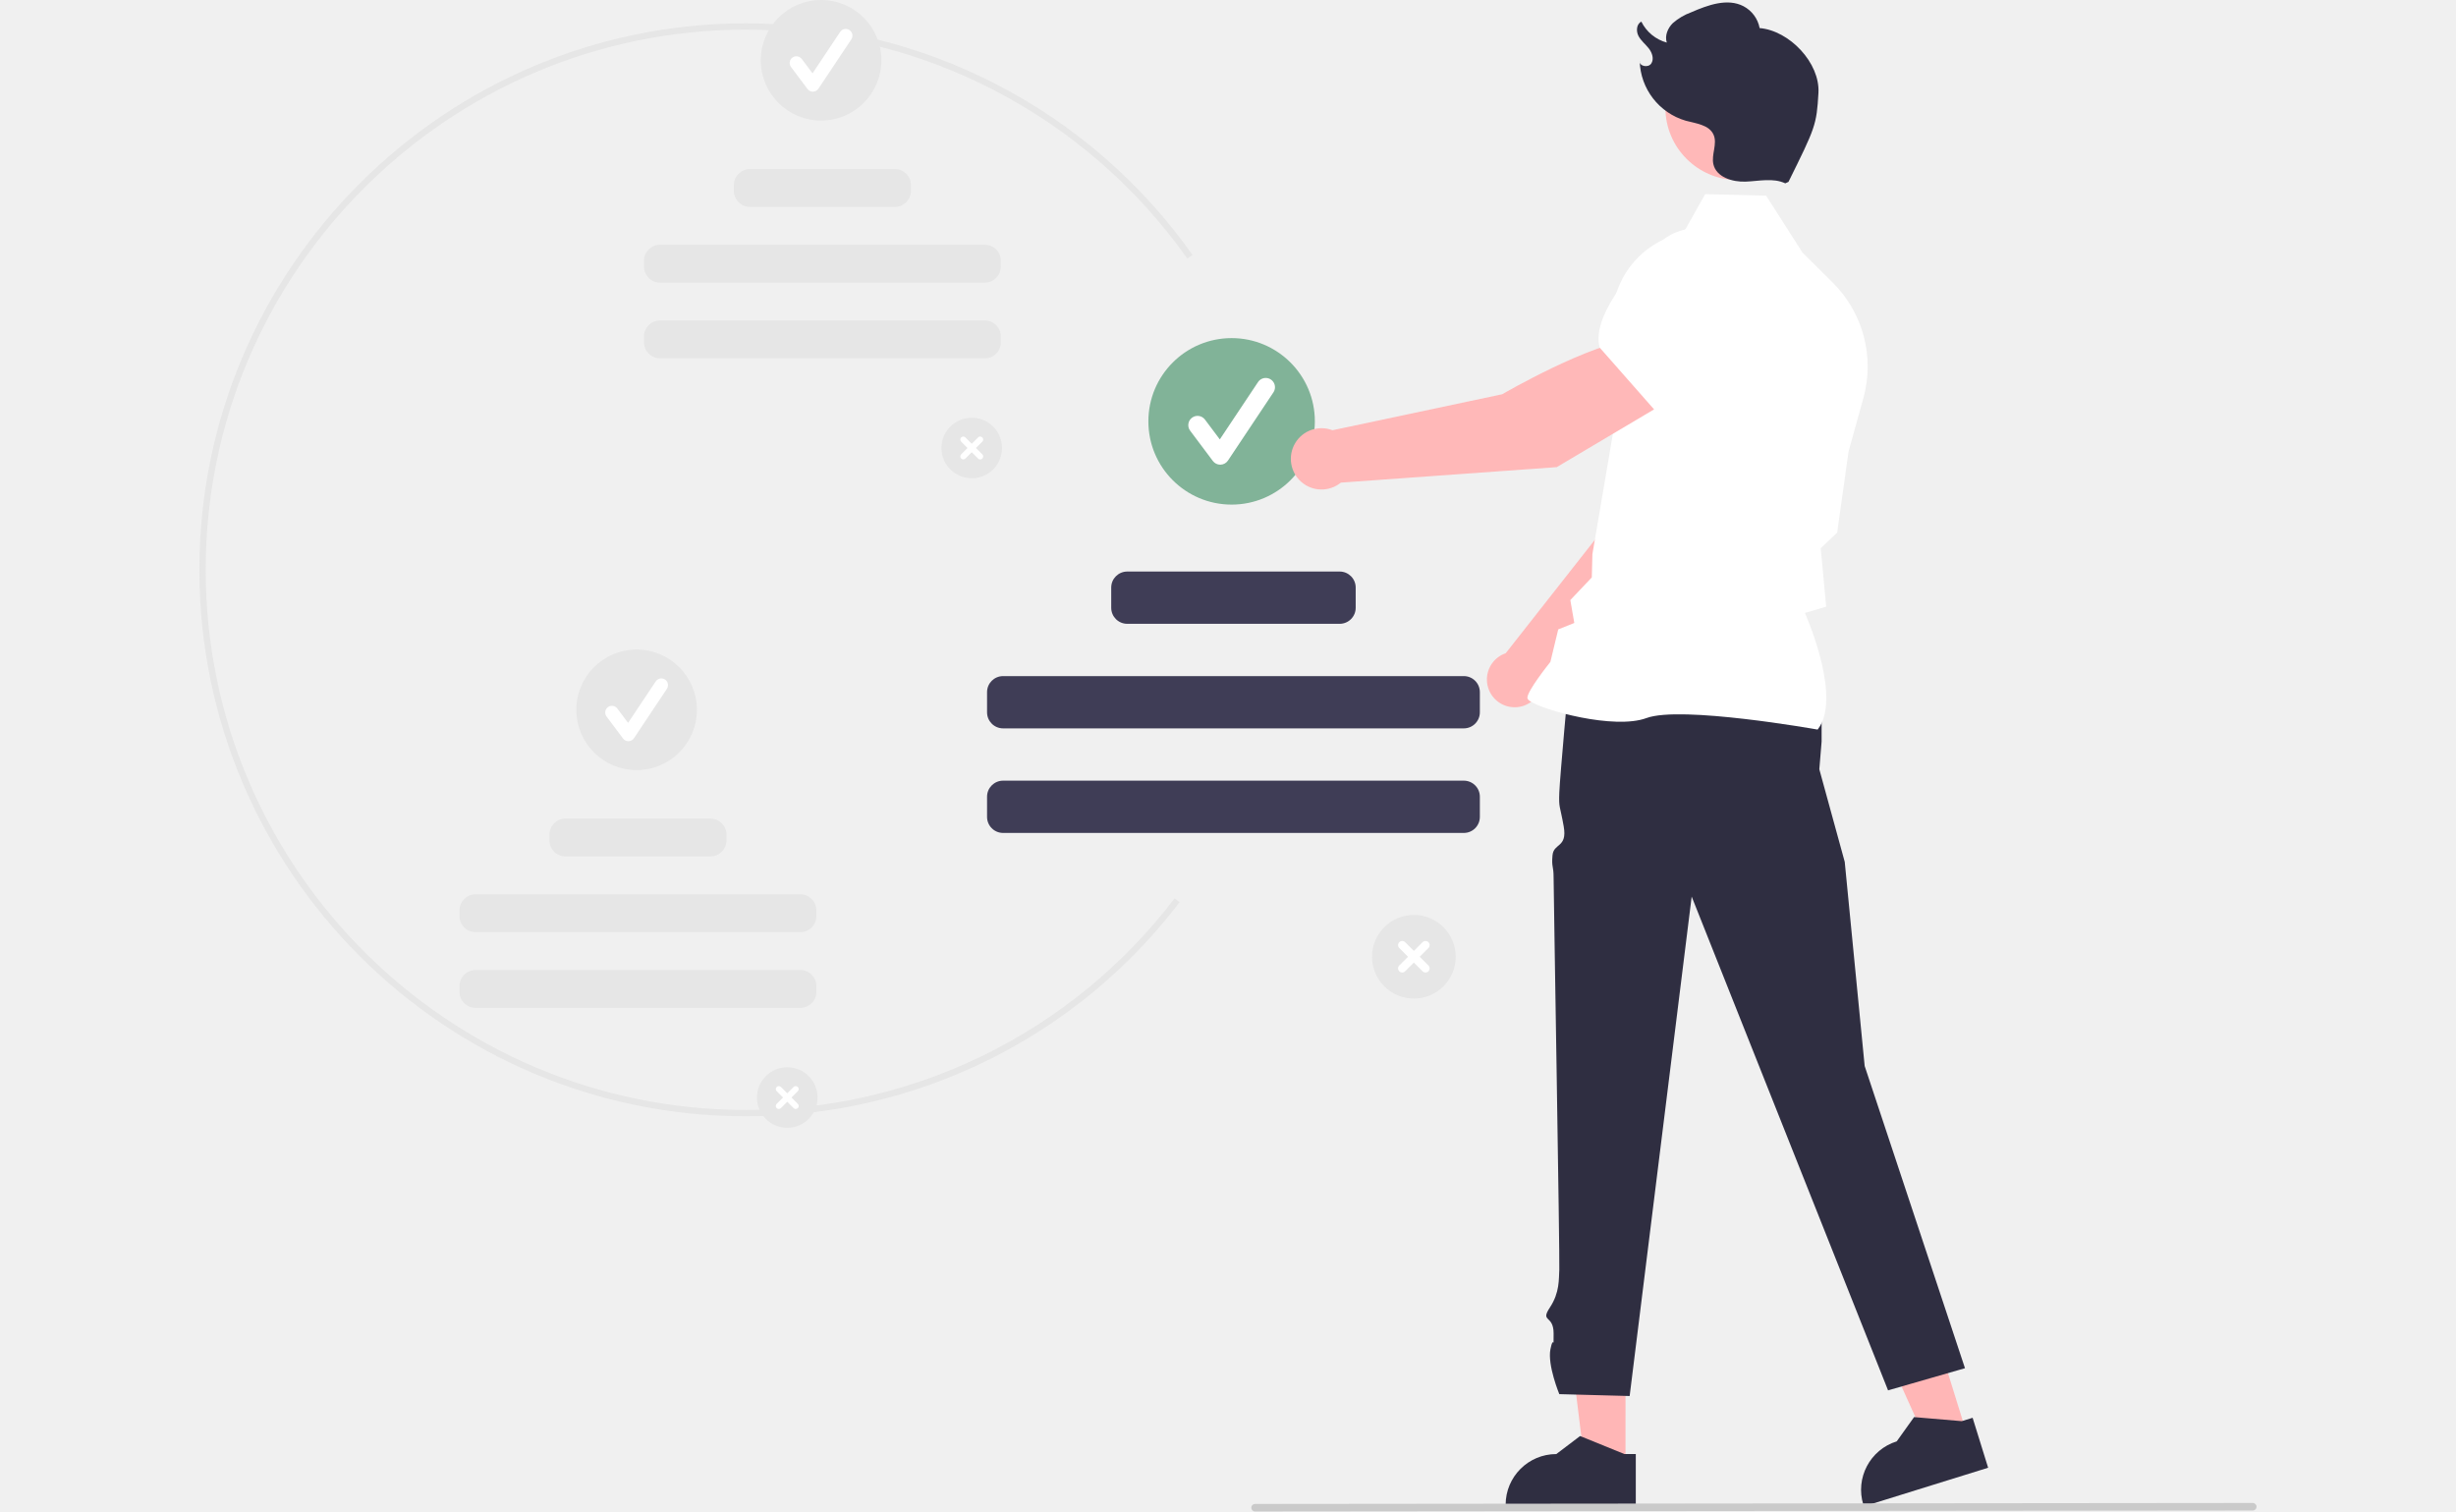
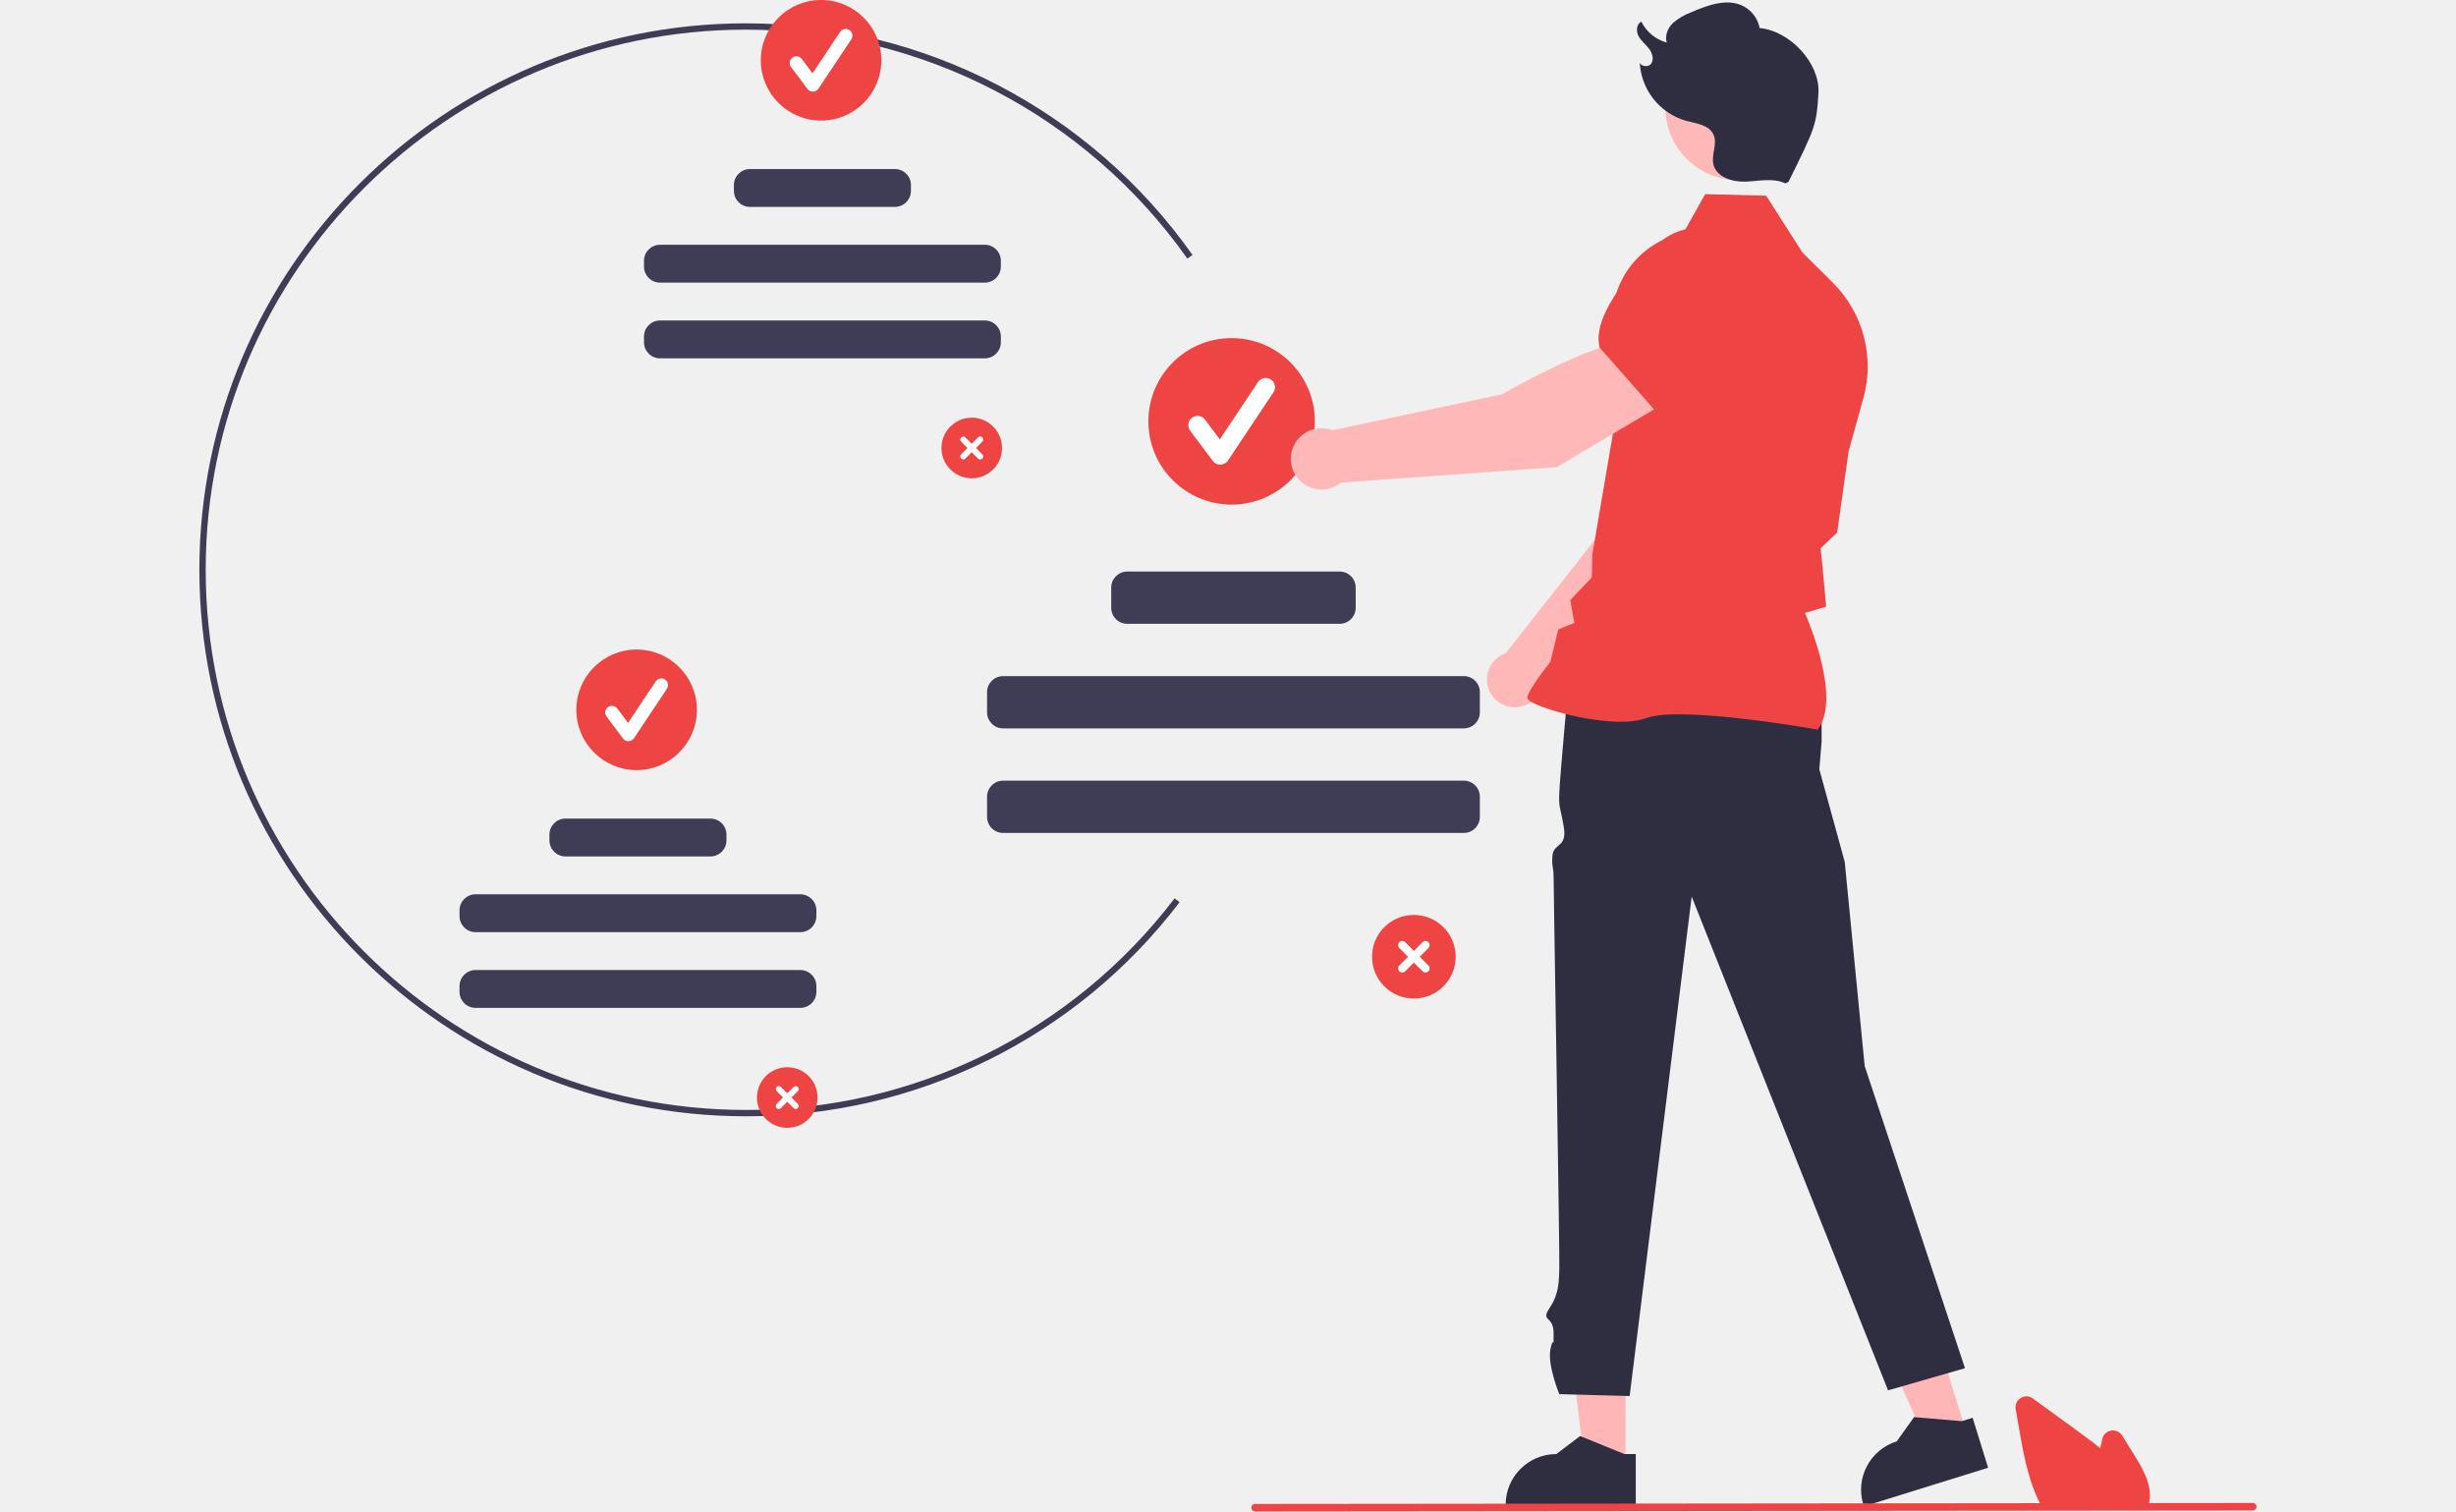
<svg xmlns="http://www.w3.org/2000/svg" data-name="Layer 1" width="650.00" height="400.00" viewBox="0 0 650.114 477.612">
-   <path d="M447.626,563.928c-95.218,0-172.683-77.465-172.683-172.683S352.408,218.563,447.626,218.563a173.062,173.062,0,0,1,141.161,73.193l-1.634,1.154A171.058,171.058,0,0,0,447.626,220.563c-94.114,0-170.683,76.568-170.683,170.683s76.568,170.683,170.683,170.683a169.588,169.588,0,0,0,135.496-66.872l1.586,1.217A171.569,171.569,0,0,1,447.626,563.928Z" transform="translate(-274.9432 -211.1941)" fill="#e6e6e6" />
-   <path d="M519.016,362.328a9.572,9.572,0,1,1,9.572-9.572A9.572,9.572,0,0,1,519.016,362.328Z" transform="translate(-274.9432 -211.1941)" fill="#e6e6e6" />
+   <path d="M447.626,563.928c-95.218,0-172.683-77.465-172.683-172.683S352.408,218.563,447.626,218.563a173.062,173.062,0,0,1,141.161,73.193l-1.634,1.154A171.058,171.058,0,0,0,447.626,220.563c-94.114,0-170.683,76.568-170.683,170.683s76.568,170.683,170.683,170.683a169.588,169.588,0,0,0,135.496-66.872l1.586,1.217A171.569,171.569,0,0,1,447.626,563.928Z" transform="translate(-274.9432 -211.1941)" fill="#3f3d56" />
+   <path d="M519.016,362.328a9.572,9.572,0,1,1,9.572-9.572A9.572,9.572,0,0,1,519.016,362.328Z" transform="translate(-274.9432 -211.1941)" fill="#ef4444" />
  <path d="M522.354,354.759l-2.003-2.003,2.003-2.003a.944.944,0,1,0-1.335-1.335l-2.003,2.003-2.003-2.003a.944.944,0,0,0-1.335,1.335l2.003,2.003-2.003,2.003a.944.944,0,0,0,1.335,1.335l2.003-2.003,2.003,2.003a.944.944,0,1,0,1.335-1.335Z" transform="translate(-274.9432 -211.1941)" fill="#fff" />
-   <circle cx="196.468" cy="19.049" r="19.049" fill="#e6e6e6" />
+   <circle cx="196.468" cy="19.049" r="19.049" fill="#ef4444" />
  <path d="M468.813,240.157a2.118,2.118,0,0,1-1.695-.848l-5.197-6.929a2.119,2.119,0,1,1,3.39-2.543l3.4,4.533,8.732-13.098a2.119,2.119,0,0,1,3.526,2.351l-10.394,15.59a2.12,2.12,0,0,1-1.704.943Z" transform="translate(-274.9432 -211.1941)" fill="#fff" />
-   <rect x="168.915" y="53.414" width="55.946" height="11.963" rx="5.07" fill="#e6e6e6" />
-   <rect x="140.502" y="77.341" width="112.773" height="11.963" rx="5.07" fill="#e6e6e6" />
-   <rect x="140.502" y="101.268" width="112.773" height="11.963" rx="5.07" fill="#e6e6e6" />
-   <path d="M460.722,567.575a9.572,9.572,0,1,1,9.572-9.572A9.572,9.572,0,0,1,460.722,567.575Z" transform="translate(-274.9432 -211.1941)" fill="#e6e6e6" />
+   <rect x="168.915" y="53.414" width="55.946" height="11.963" rx="5.07" fill="#3f3d56" />
+   <rect x="140.502" y="77.341" width="112.773" height="11.963" rx="5.07" fill="#3f3d56" />
+   <rect x="140.502" y="101.268" width="112.773" height="11.963" rx="5.07" fill="#3f3d56" />
+   <path d="M460.722,567.575a9.572,9.572,0,1,1,9.572-9.572A9.572,9.572,0,0,1,460.722,567.575Z" transform="translate(-274.9432 -211.1941)" fill="#ef4444" />
  <path d="M464.06,560.006l-2.003-2.003,2.003-2.003a.944.944,0,0,0-1.335-1.335l-2.003,2.003-2.003-2.003a.944.944,0,0,0-1.335,1.335l2.003,2.003-2.003,2.003a.944.944,0,1,0,1.335,1.335l2.003-2.003,2.003,2.003a.944.944,0,1,0,1.335-1.335Z" transform="translate(-274.9432 -211.1941)" fill="#fff" />
-   <circle cx="138.175" cy="224.296" r="19.049" fill="#e6e6e6" />
+   <circle cx="138.175" cy="224.296" r="19.049" fill="#ef4444" />
  <path d="M410.519,445.404a2.118,2.118,0,0,1-1.695-.848l-5.197-6.929a2.119,2.119,0,1,1,3.39-2.543l3.4,4.533,8.732-13.098a2.119,2.119,0,1,1,3.526,2.351l-10.394,15.59a2.12,2.12,0,0,1-1.704.943Z" transform="translate(-274.9432 -211.1941)" fill="#fff" />
-   <rect x="110.622" y="258.662" width="55.946" height="11.963" rx="5.07" fill="#e6e6e6" />
-   <rect x="82.209" y="282.589" width="112.773" height="11.963" rx="5.07" fill="#e6e6e6" />
-   <rect x="82.209" y="306.516" width="112.773" height="11.963" rx="5.07" fill="#e6e6e6" />
-   <path d="M658.733,526.736a13.218,13.218,0,1,1,13.218-13.218A13.218,13.218,0,0,1,658.733,526.736Z" transform="translate(-274.9432 -211.1941)" fill="#e6e6e6" />
+   <rect x="110.622" y="258.662" width="55.946" height="11.963" rx="5.07" fill="#3f3d56" />
+   <rect x="82.209" y="282.589" width="112.773" height="11.963" rx="5.07" fill="#3f3d56" />
+   <rect x="82.209" y="306.516" width="112.773" height="11.963" rx="5.07" fill="#3f3d56" />
+   <path d="M658.733,526.736a13.218,13.218,0,1,1,13.218-13.218A13.218,13.218,0,0,1,658.733,526.736Z" transform="translate(-274.9432 -211.1941)" fill="#ef4444" />
  <path d="M663.343,516.283l-2.766-2.766,2.766-2.766a1.304,1.304,0,0,0-1.844-1.844l-2.766,2.766-2.766-2.766a1.304,1.304,0,0,0-1.844,1.844l2.766,2.766-2.766,2.766a1.304,1.304,0,0,0,1.844,1.844l2.766-2.766,2.766,2.766a1.304,1.304,0,0,0,1.844-1.844Z" transform="translate(-274.9432 -211.1941)" fill="#fff" />
-   <circle cx="326.199" cy="133.144" r="26.305" fill="#81b398" />
+   <circle cx="326.199" cy="133.144" r="26.305" fill="#ef4444" />
  <path d="M597.554,358.029a2.925,2.925,0,0,1-2.341-1.171l-7.176-9.569a2.926,2.926,0,1,1,4.682-3.511l4.695,6.259,12.058-18.087a2.926,2.926,0,1,1,4.869,3.246l-14.353,21.529a2.927,2.927,0,0,1-2.353,1.302C597.608,358.028,597.581,358.029,597.554,358.029Z" transform="translate(-274.9432 -211.1941)" fill="#fff" />
  <rect x="288.152" y="180.6" width="77.257" height="16.52" rx="5.07" fill="#3f3d56" />
  <rect x="248.916" y="213.641" width="155.729" height="16.52" rx="5.07" fill="#3f3d56" />
  <rect x="248.916" y="246.682" width="155.729" height="16.52" rx="5.07" fill="#3f3d56" />
  <polygon points="450.676 463.637 437.92 463.636 431.851 414.433 450.679 414.434 450.676 463.637" fill="#ffb6b6" />
  <path d="M725.279,670.665l-13.62-5.54-.39-.16-7.52,5.7a16.013,16.013,0,0,0-16.01,16.01v.52h41.13v-16.53Z" transform="translate(-274.9432 -211.1941)" fill="#2f2e41" />
  <polygon points="558.496 452.952 546.314 456.737 525.916 411.551 543.896 405.965 558.496 452.952" fill="#ffb6b6" />
  <path d="M831.877,660.268l-14.65-1.248-.42-.037-5.49,7.675A16.013,16.013,0,0,0,800.78,686.698l.154.497,39.277-12.206L835.306,659.203Z" transform="translate(-274.9432 -211.1941)" fill="#2f2e41" />
  <path d="M782.399,422.78l5.188,14.756v7.976l-.723,8.771,8.03,29.253,6.299,64.508,31.701,95.492-24.307,7L746.528,494.513,726.926,652.326l-22.229-.593s-3.803-9.196-2.803-14.196,1,1,1-5-4.335-3.394-1.168-8.197,2.773-9.008,2.97-11.906-1.803-119.898-1.803-123.898-.693-3.124-.346-7.062,4.741-2.319,3.544-9.129-1.592-5.619-1.395-10.714,2.953-34.97,2.953-34.97Z" transform="translate(-274.9432 -211.1941)" fill="#2f2e41" />
  <path d="M699.206,427.58l44.562-42.975,12.351-34.972-18.218-7.922c-9.358,8.964-19.473,36.884-19.473,36.884l-30.665,39.013c-.239.082-.477.169-.713.273a8.775,8.775,0,1,0,12.156,9.699Z" transform="translate(-274.9432 -211.1941)" fill="#ffb8b8" />
-   <path d="M732.774,345.616l23.109,7.336.087-.015c8.601-1.441,15.738-15.488,20.21-27.019a16.091,16.091,0,0,0-8.193-20.384h0a16.127,16.127,0,0,0-16.89,2.131l-11.866,9.696Z" transform="translate(-274.9432 -211.1941)" fill="#fff" />
-   <path d="M786.325,441.736l.135-.179c7.21-9.562-2.651-33.242-4.142-36.677l6.704-1.986-1.169-12.764-.563-5.692,5.212-4.95.018-.126,3.585-25.511,4.69-16.885a37.322,37.322,0,0,0-9.656-36.431l-9.588-9.52L770.064,273.034l-19.261-.497-6.926,12.304a28.082,28.082,0,0,0-22.461,28.101l.652,32.755-6.911,40.583-.194,7.372-6.783,7.158,1.254,7.237-5.074,2.021-2.483,10.283c-.948,1.186-7.21,9.101-7.266,11.307-.009.331.228.658.743,1.027,4.053,2.9,26.705,9.183,36.9,5.405,10.86-4.02,53.421,3.53,53.849,3.607Z" transform="translate(-274.9432 -211.1941)" fill="#fff" />
+   <path d="M732.774,345.616l23.109,7.336.087-.015c8.601-1.441,15.738-15.488,20.21-27.019a16.091,16.091,0,0,0-8.193-20.384h0a16.127,16.127,0,0,0-16.89,2.131l-11.866,9.696Z" transform="translate(-274.9432 -211.1941)" fill="#ef4444" />
+   <path d="M786.325,441.736l.135-.179c7.21-9.562-2.651-33.242-4.142-36.677l6.704-1.986-1.169-12.764-.563-5.692,5.212-4.95.018-.126,3.585-25.511,4.69-16.885a37.322,37.322,0,0,0-9.656-36.431l-9.588-9.52L770.064,273.034l-19.261-.497-6.926,12.304a28.082,28.082,0,0,0-22.461,28.101l.652,32.755-6.911,40.583-.194,7.372-6.783,7.158,1.254,7.237-5.074,2.021-2.483,10.283c-.948,1.186-7.21,9.101-7.266,11.307-.009.331.228.658.743,1.027,4.053,2.9,26.705,9.183,36.9,5.405,10.86-4.02,53.421,3.53,53.849,3.607Z" transform="translate(-274.9432 -211.1941)" fill="#ef4444" />
  <path d="M739.111,337.901l-9.839-19.615c-14.281.975-42.624,17.487-42.624,17.487l-53.626,11.37a9.688,9.688,0,1,0,2.641,16.556l68.216-4.89Z" transform="translate(-274.9432 -211.1941)" fill="#ffb8b8" />
-   <path d="M735.142,341.122l25.695-19.095,4.526-16.311a17.816,17.816,0,0,0-5.358-18.026h0a17.773,17.773,0,0,0-24.254.783c-9.669,9.651-20.698,23.116-18.329,32.453l.024.095Z" transform="translate(-274.9432 -211.1941)" fill="#fff" />
+   <path d="M735.142,341.122l25.695-19.095,4.526-16.311a17.816,17.816,0,0,0-5.358-18.026h0a17.773,17.773,0,0,0-24.254.783c-9.669,9.651-20.698,23.116-18.329,32.453l.024.095Z" transform="translate(-274.9432 -211.1941)" fill="#ef4444" />
  <circle cx="486.125" cy="34.035" r="22.849" fill="#ffb8b8" />
  <path d="M776.104,269.125c-3.822-1.795-8.285-.704-12.505-.538s-9.331-1.425-10.226-5.551c-.662-3.051,1.328-6.395.074-9.254-1.367-3.118-5.471-3.562-8.761-4.435a20.197,20.197,0,0,1-14.584-18.906c-.229,1.704,2.686,2.263,3.644.836s.298-3.403-.758-4.76-2.481-2.44-3.277-3.963-.641-3.786.913-4.519a12.696,12.696,0,0,0,8.041,6.615c-.707-2.148.293-4.563,1.902-6.152a18.412,18.412,0,0,1,5.811-3.422c5.267-2.283,11.417-4.555,16.517-1.921a9.877,9.877,0,0,1,5.106,6.911c9.435.798,19.123,11.018,18.586,20.471-.578,10.177-1,11-9.472,28.125" transform="translate(-274.9432 -211.1941)" fill="#2f2e41" />
-   <path d="M890.563,687.781H857.376l-.143-.259c-.424-.77-.834-1.585-1.217-2.423-3.418-7.318-4.863-15.688-6.138-23.073l-.96-5.566a3.437,3.437,0,0,1,5.41-3.362q7.565,5.505,15.136,10.999c1.911,1.391,4.094,3,6.184,4.739.202-.979.413-1.962.624-2.931a3.439,3.439,0,0,1,6.281-1.086l3.883,6.238c2.832,4.556,5.332,9.045,4.822,13.887a.756.756,0,0,1-.013.176,10.947,10.947,0,0,1-.563,2.331Z" transform="translate(-274.9432 -211.1941)" fill="#f0f0f0" />
-   <path d="M923.872,688.499l-315.358.307a1.191,1.191,0,0,1,0-2.381l315.358-.307a1.191,1.191,0,0,1,0,2.381Z" transform="translate(-274.9432 -211.1941)" fill="#cacaca" />
+   <path d="M890.563,687.781H857.376l-.143-.259c-.424-.77-.834-1.585-1.217-2.423-3.418-7.318-4.863-15.688-6.138-23.073l-.96-5.566a3.437,3.437,0,0,1,5.41-3.362q7.565,5.505,15.136,10.999c1.911,1.391,4.094,3,6.184,4.739.202-.979.413-1.962.624-2.931a3.439,3.439,0,0,1,6.281-1.086l3.883,6.238c2.832,4.556,5.332,9.045,4.822,13.887a.756.756,0,0,1-.013.176,10.947,10.947,0,0,1-.563,2.331Z" transform="translate(-274.9432 -211.1941)" fill="#ef4444" />
+   <path d="M923.872,688.499l-315.358.307a1.191,1.191,0,0,1,0-2.381l315.358-.307a1.191,1.191,0,0,1,0,2.381Z" transform="translate(-274.9432 -211.1941)" fill="#ef4444" />
</svg>
